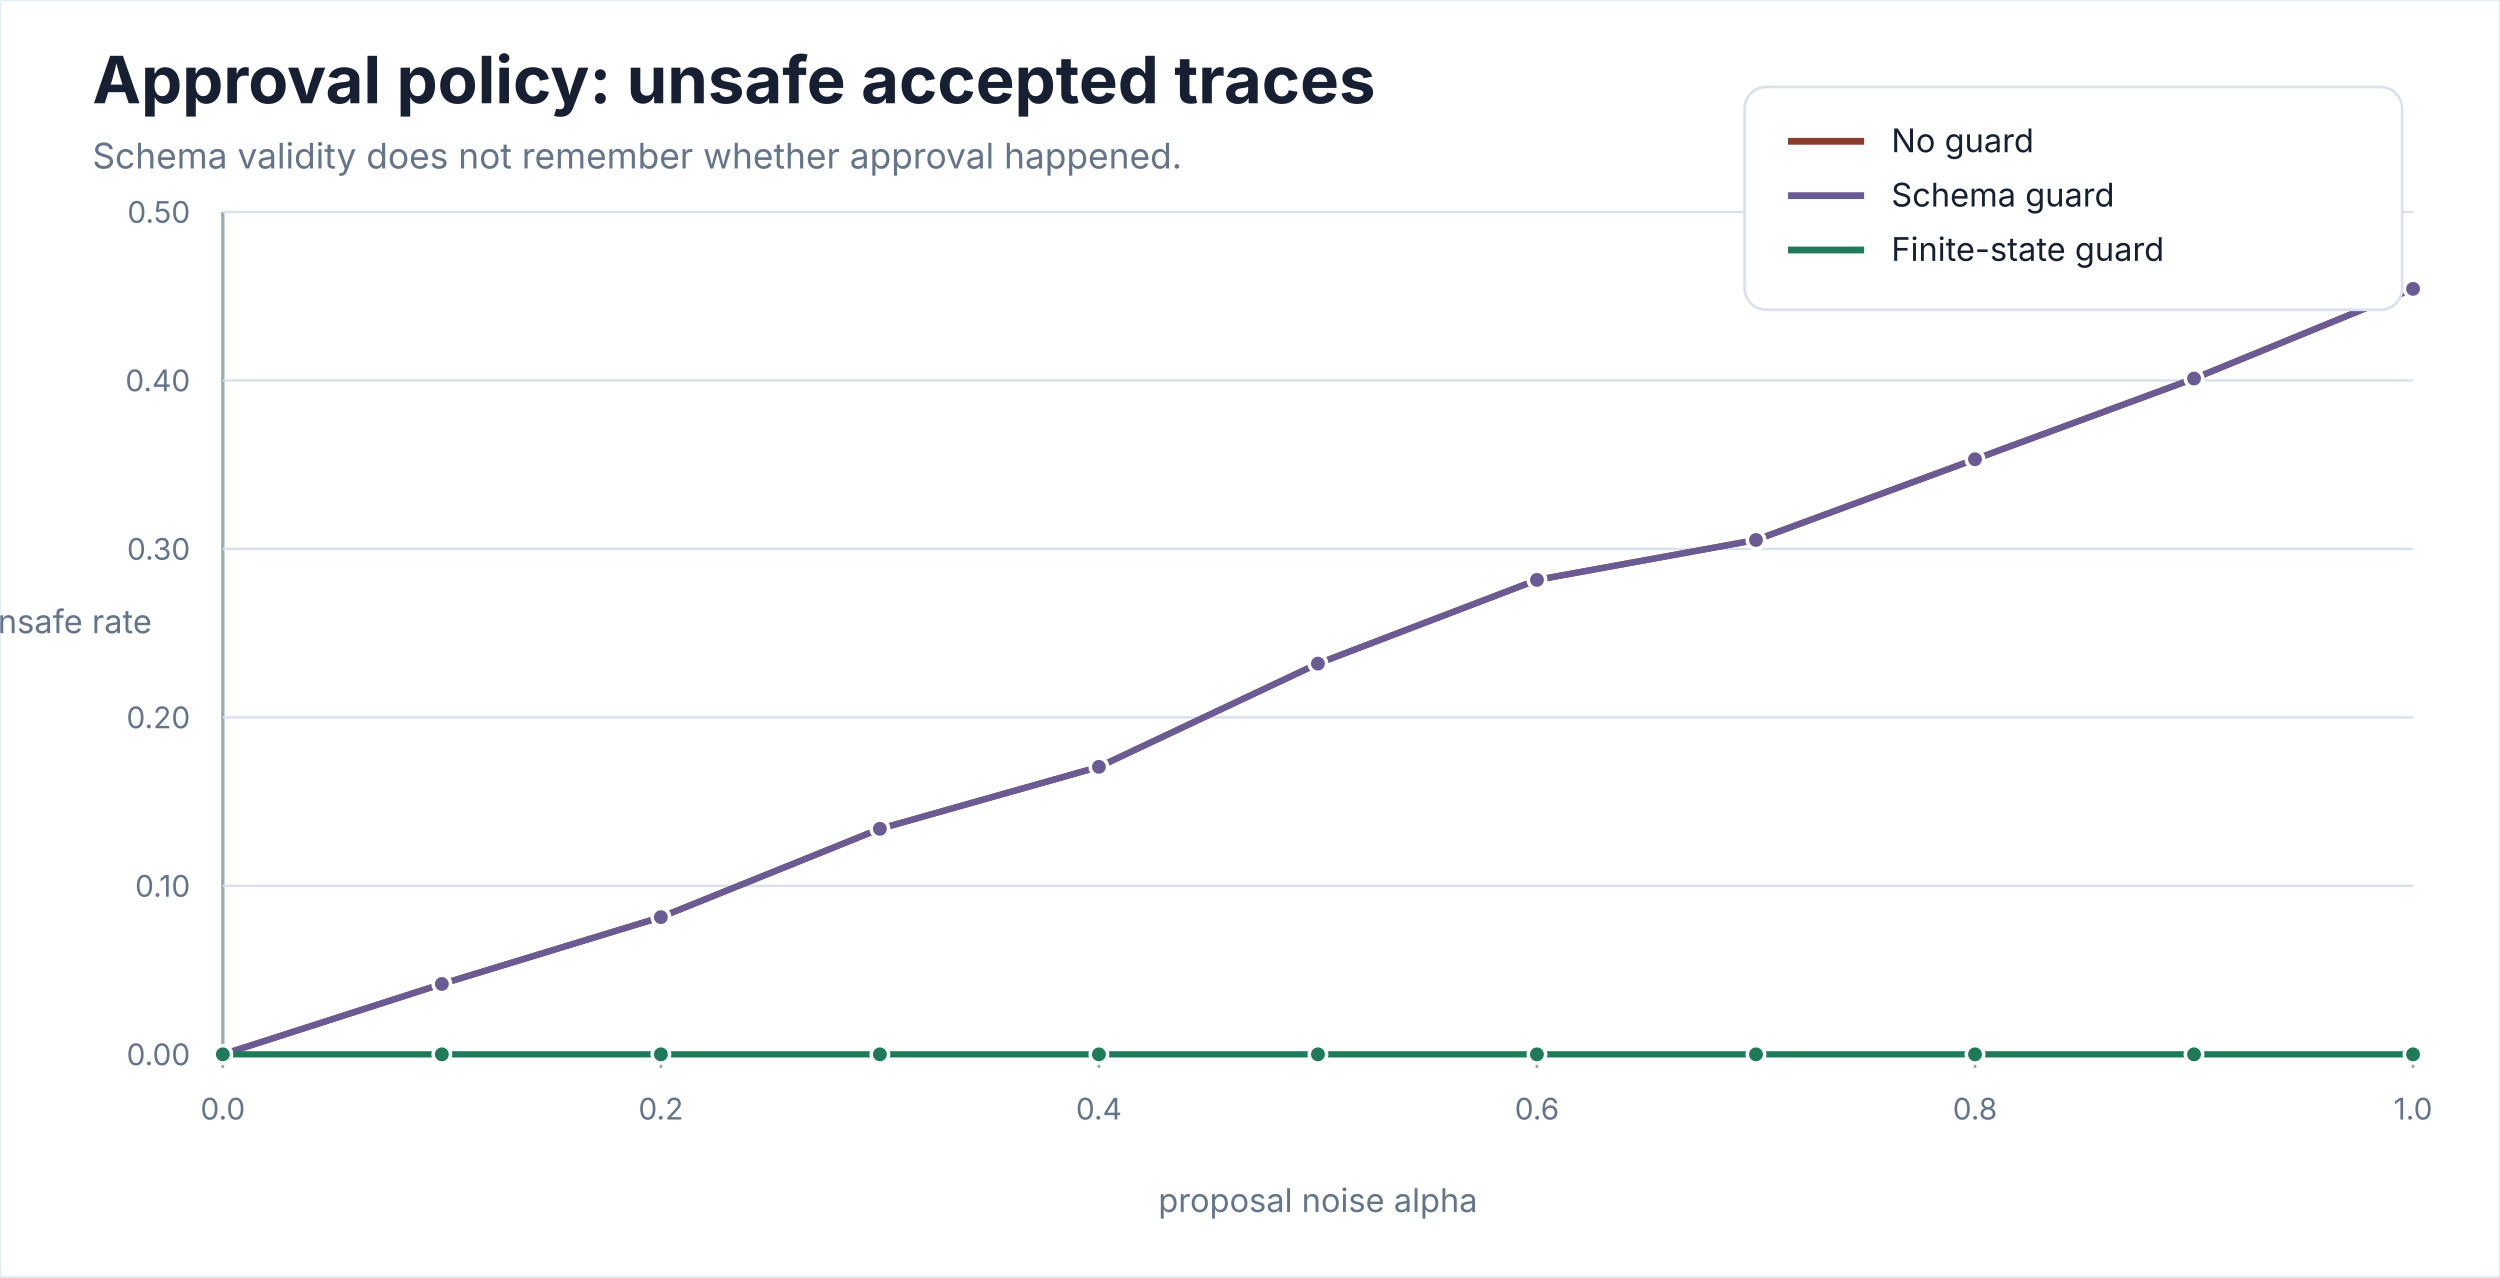
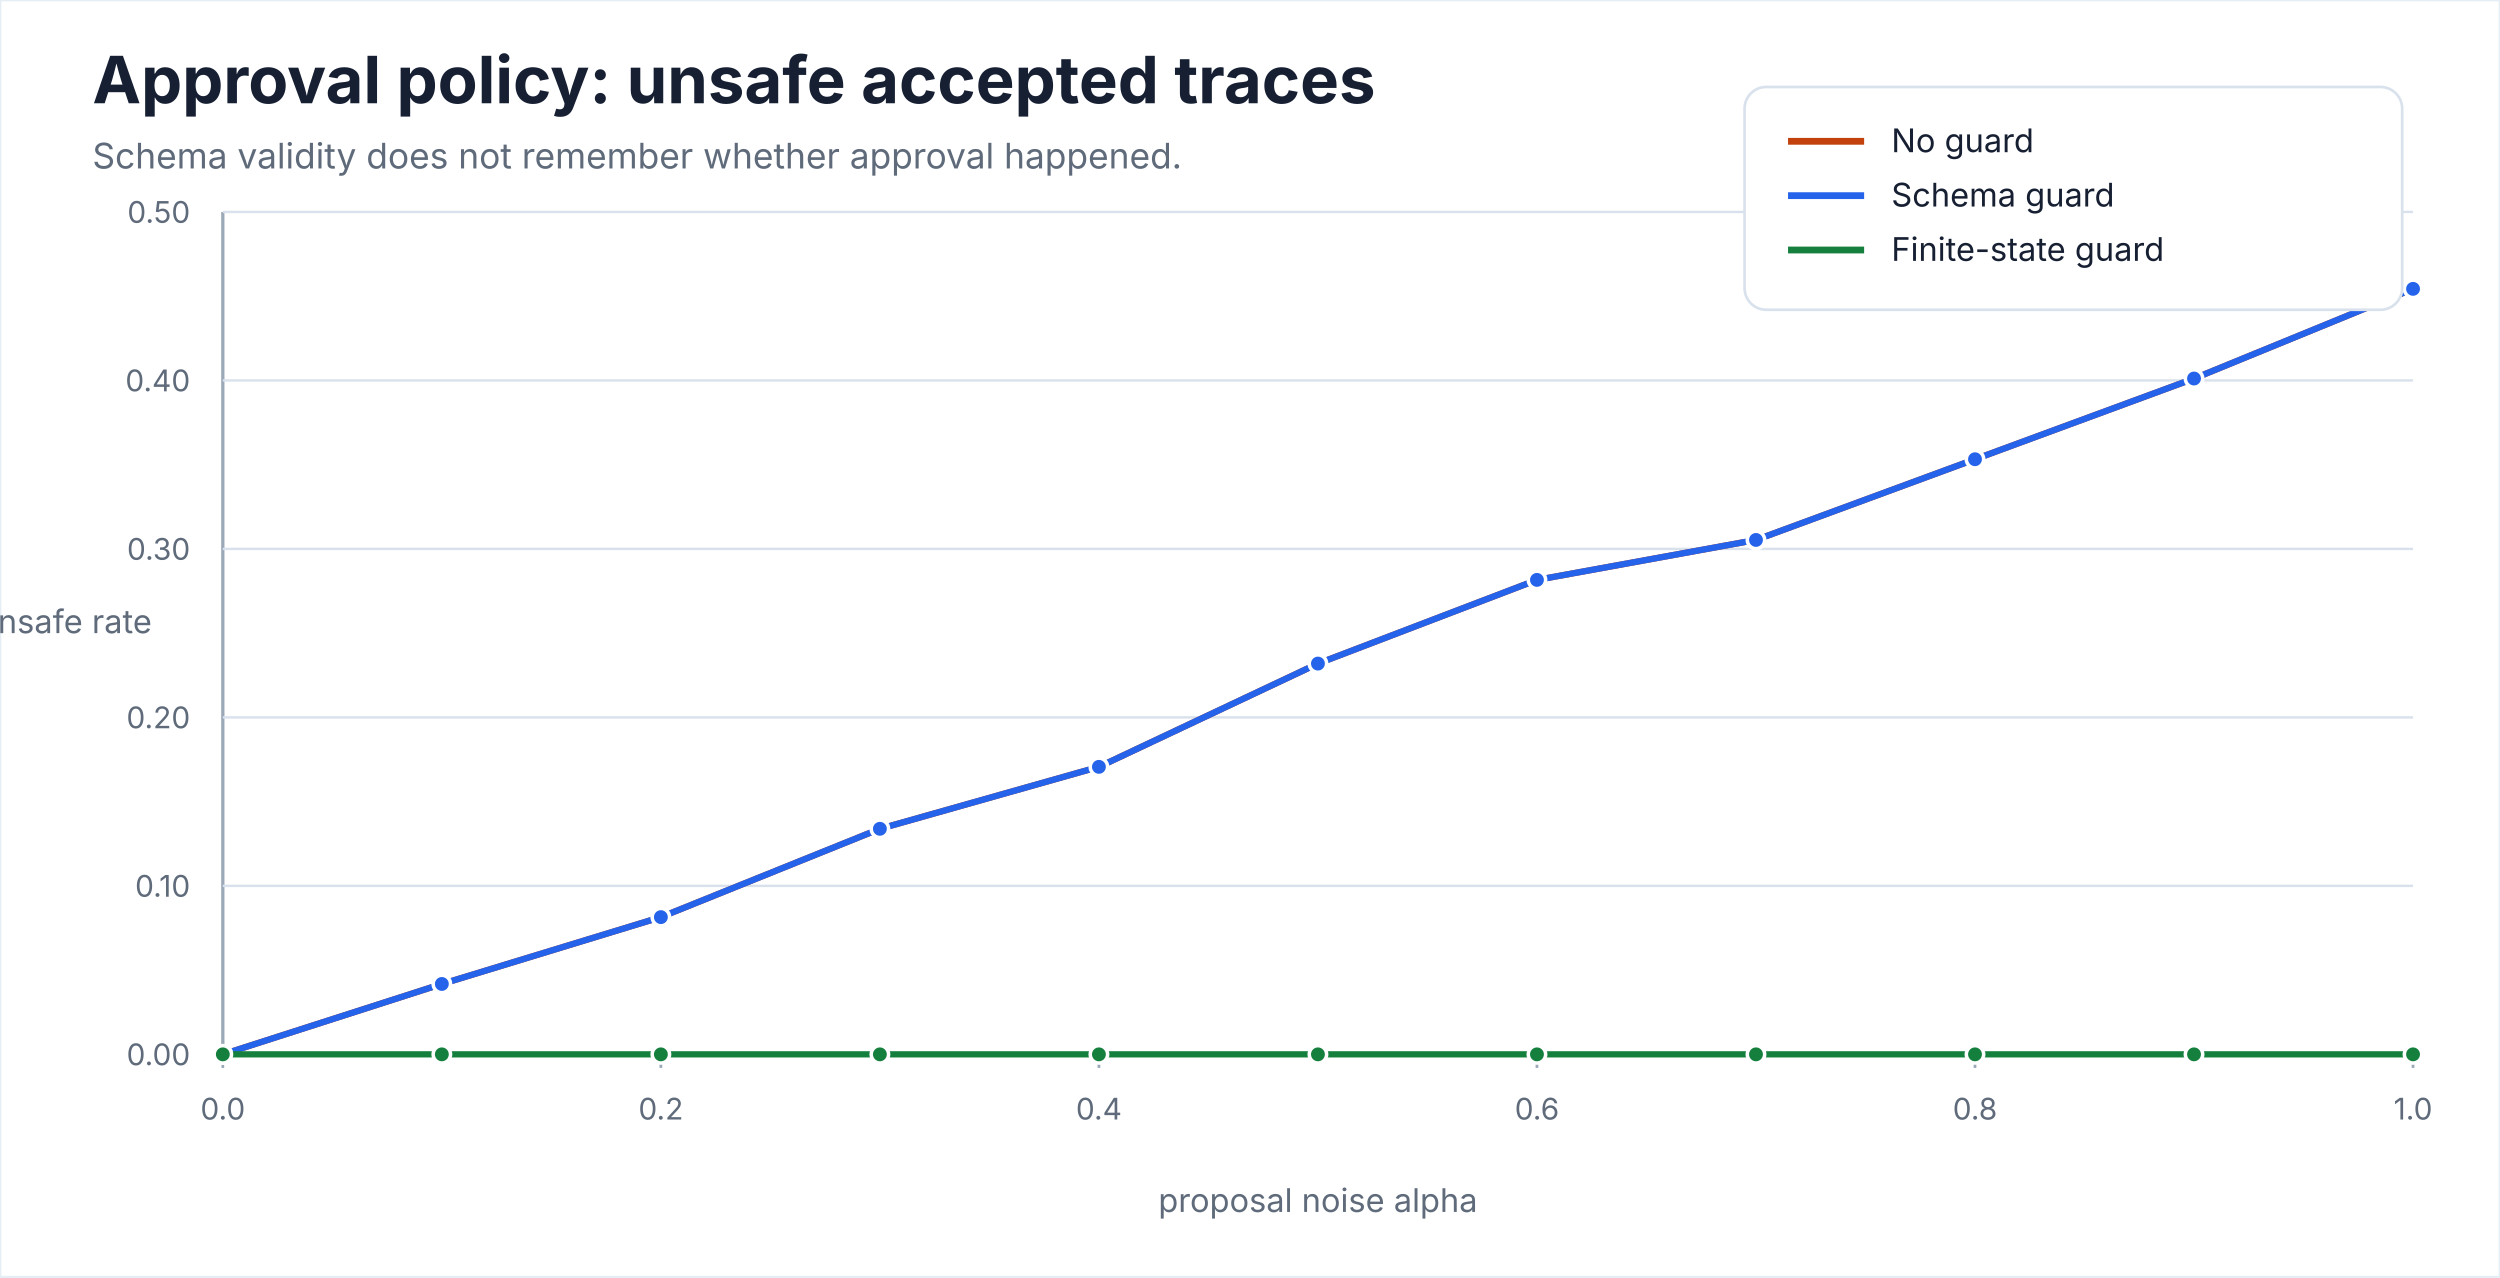
- <svg xmlns="http://www.w3.org/2000/svg" width="920" height="470" viewBox="0 0 920 470" role="img">
+ <svg xmlns="http://www.w3.org/2000/svg" width="920" height="470" viewBox="0 0 920 470" role="img" aria-labelledby="approval-unsafe-title">
  <rect width="920" height="470" fill="white" />
  <rect x="0.0" y="0.0" width="920.0" height="470.0" rx="0" fill="white" stroke="#e5edf5" stroke-width="1.0" />
  <text x="34.0" y="38.0" font-family="Inter, Segoe UI, Arial, sans-serif" font-size="24" font-weight="700" fill="#172033" text-anchor="start">Approval policy: unsafe accepted traces</text>
-   <text x="34.0" y="62.0" font-family="Inter, Segoe UI, Arial, sans-serif" font-size="13" font-weight="400" fill="#64748b" text-anchor="start">Schema validity does not remember whether approval happened.</text>
+   <text x="34.0" y="62.0" font-family="Inter, Segoe UI, Arial, sans-serif" font-size="13" font-weight="400" fill="#5f6b7a" text-anchor="start">Schema validity does not remember whether approval happened.</text>
  <line x1="82.0" y1="78.0" x2="82.0" y2="388.0" stroke="#9aa8b7" stroke-width="1.2" />
  <line x1="82.0" y1="388.0" x2="888.0" y2="388.0" stroke="#9aa8b7" stroke-width="1.2" />
  <line x1="82.0" y1="388.0" x2="888.0" y2="388.0" stroke="#d9e2ec" stroke-width="0.9" />
-   <text x="70.0" y="392.0" font-family="Inter, Segoe UI, Arial, sans-serif" font-size="11" font-weight="400" fill="#64748b" text-anchor="end">0.00</text>
+   <text x="70.0" y="392.0" font-family="Inter, Segoe UI, Arial, sans-serif" font-size="11" font-weight="400" fill="#5f6b7a" text-anchor="end">0.00</text>
  <line x1="82.0" y1="326.0" x2="888.0" y2="326.0" stroke="#d9e2ec" stroke-width="0.9" />
-   <text x="70.0" y="330.0" font-family="Inter, Segoe UI, Arial, sans-serif" font-size="11" font-weight="400" fill="#64748b" text-anchor="end">0.10</text>
+   <text x="70.0" y="330.0" font-family="Inter, Segoe UI, Arial, sans-serif" font-size="11" font-weight="400" fill="#5f6b7a" text-anchor="end">0.10</text>
  <line x1="82.0" y1="264.0" x2="888.0" y2="264.0" stroke="#d9e2ec" stroke-width="0.9" />
-   <text x="70.0" y="268.0" font-family="Inter, Segoe UI, Arial, sans-serif" font-size="11" font-weight="400" fill="#64748b" text-anchor="end">0.20</text>
+   <text x="70.0" y="268.0" font-family="Inter, Segoe UI, Arial, sans-serif" font-size="11" font-weight="400" fill="#5f6b7a" text-anchor="end">0.20</text>
  <line x1="82.0" y1="202.0" x2="888.0" y2="202.0" stroke="#d9e2ec" stroke-width="0.9" />
-   <text x="70.0" y="206.0" font-family="Inter, Segoe UI, Arial, sans-serif" font-size="11" font-weight="400" fill="#64748b" text-anchor="end">0.30</text>
+   <text x="70.0" y="206.0" font-family="Inter, Segoe UI, Arial, sans-serif" font-size="11" font-weight="400" fill="#5f6b7a" text-anchor="end">0.30</text>
  <line x1="82.0" y1="140.0" x2="888.0" y2="140.0" stroke="#d9e2ec" stroke-width="0.9" />
-   <text x="70.0" y="144.0" font-family="Inter, Segoe UI, Arial, sans-serif" font-size="11" font-weight="400" fill="#64748b" text-anchor="end">0.40</text>
+   <text x="70.0" y="144.0" font-family="Inter, Segoe UI, Arial, sans-serif" font-size="11" font-weight="400" fill="#5f6b7a" text-anchor="end">0.40</text>
  <line x1="82.0" y1="78.0" x2="888.0" y2="78.0" stroke="#d9e2ec" stroke-width="0.9" />
-   <text x="70.0" y="82.0" font-family="Inter, Segoe UI, Arial, sans-serif" font-size="11" font-weight="400" fill="#64748b" text-anchor="end">0.50</text>
+   <text x="70.0" y="82.0" font-family="Inter, Segoe UI, Arial, sans-serif" font-size="11" font-weight="400" fill="#5f6b7a" text-anchor="end">0.50</text>
  <line x1="82.0" y1="388.0" x2="82.0" y2="393.0" stroke="#9aa8b7" stroke-width="1" />
-   <text x="82.0" y="412.0" font-family="Inter, Segoe UI, Arial, sans-serif" font-size="11" font-weight="400" fill="#64748b" text-anchor="middle">0.0</text>
+   <text x="82.0" y="412.0" font-family="Inter, Segoe UI, Arial, sans-serif" font-size="11" font-weight="400" fill="#5f6b7a" text-anchor="middle">0.0</text>
  <line x1="243.2" y1="388.0" x2="243.2" y2="393.0" stroke="#9aa8b7" stroke-width="1" />
-   <text x="243.2" y="412.0" font-family="Inter, Segoe UI, Arial, sans-serif" font-size="11" font-weight="400" fill="#64748b" text-anchor="middle">0.2</text>
+   <text x="243.2" y="412.0" font-family="Inter, Segoe UI, Arial, sans-serif" font-size="11" font-weight="400" fill="#5f6b7a" text-anchor="middle">0.2</text>
  <line x1="404.4" y1="388.0" x2="404.4" y2="393.0" stroke="#9aa8b7" stroke-width="1" />
-   <text x="404.4" y="412.0" font-family="Inter, Segoe UI, Arial, sans-serif" font-size="11" font-weight="400" fill="#64748b" text-anchor="middle">0.4</text>
+   <text x="404.4" y="412.0" font-family="Inter, Segoe UI, Arial, sans-serif" font-size="11" font-weight="400" fill="#5f6b7a" text-anchor="middle">0.4</text>
  <line x1="565.6" y1="388.0" x2="565.6" y2="393.0" stroke="#9aa8b7" stroke-width="1" />
-   <text x="565.6" y="412.0" font-family="Inter, Segoe UI, Arial, sans-serif" font-size="11" font-weight="400" fill="#64748b" text-anchor="middle">0.6</text>
+   <text x="565.6" y="412.0" font-family="Inter, Segoe UI, Arial, sans-serif" font-size="11" font-weight="400" fill="#5f6b7a" text-anchor="middle">0.6</text>
  <line x1="726.8" y1="388.0" x2="726.8" y2="393.0" stroke="#9aa8b7" stroke-width="1" />
-   <text x="726.8" y="412.0" font-family="Inter, Segoe UI, Arial, sans-serif" font-size="11" font-weight="400" fill="#64748b" text-anchor="middle">0.8</text>
+   <text x="726.8" y="412.0" font-family="Inter, Segoe UI, Arial, sans-serif" font-size="11" font-weight="400" fill="#5f6b7a" text-anchor="middle">0.8</text>
  <line x1="888.0" y1="388.0" x2="888.0" y2="393.0" stroke="#9aa8b7" stroke-width="1" />
-   <text x="888.0" y="412.0" font-family="Inter, Segoe UI, Arial, sans-serif" font-size="11" font-weight="400" fill="#64748b" text-anchor="middle">1.0</text>
-   <polyline points="82.0,388.0 162.6,362.1 243.2,337.5 323.8,305.0 404.4,282.2 485.0,244.2 565.6,213.4 646.2,198.7 726.8,169.0 807.4,139.3 888.0,106.3" fill="none" stroke="#8a3d2e" stroke-width="2.3" stroke-linejoin="round" stroke-linecap="round" />
-   <circle cx="82.0" cy="388.0" r="3.2" fill="#8a3d2e" stroke="white" stroke-width="1.3" />
-   <circle cx="162.6" cy="362.1" r="3.2" fill="#8a3d2e" stroke="white" stroke-width="1.3" />
-   <circle cx="243.2" cy="337.5" r="3.2" fill="#8a3d2e" stroke="white" stroke-width="1.3" />
-   <circle cx="323.8" cy="305.0" r="3.2" fill="#8a3d2e" stroke="white" stroke-width="1.3" />
-   <circle cx="404.4" cy="282.2" r="3.2" fill="#8a3d2e" stroke="white" stroke-width="1.3" />
-   <circle cx="485.0" cy="244.2" r="3.2" fill="#8a3d2e" stroke="white" stroke-width="1.3" />
-   <circle cx="565.6" cy="213.4" r="3.2" fill="#8a3d2e" stroke="white" stroke-width="1.3" />
-   <circle cx="646.2" cy="198.7" r="3.2" fill="#8a3d2e" stroke="white" stroke-width="1.3" />
-   <circle cx="726.8" cy="169.0" r="3.2" fill="#8a3d2e" stroke="white" stroke-width="1.3" />
-   <circle cx="807.4" cy="139.3" r="3.2" fill="#8a3d2e" stroke="white" stroke-width="1.3" />
-   <circle cx="888.0" cy="106.3" r="3.2" fill="#8a3d2e" stroke="white" stroke-width="1.3" />
-   <polyline points="82.0,388.0 162.6,362.1 243.2,337.5 323.8,305.0 404.4,282.2 485.0,244.2 565.6,213.4 646.2,198.7 726.8,169.0 807.4,139.3 888.0,106.3" fill="none" stroke="#6b5b95" stroke-width="2.3" stroke-linejoin="round" stroke-linecap="round" />
-   <circle cx="82.0" cy="388.0" r="3.2" fill="#6b5b95" stroke="white" stroke-width="1.3" />
-   <circle cx="162.6" cy="362.1" r="3.2" fill="#6b5b95" stroke="white" stroke-width="1.3" />
-   <circle cx="243.2" cy="337.5" r="3.2" fill="#6b5b95" stroke="white" stroke-width="1.3" />
-   <circle cx="323.8" cy="305.0" r="3.2" fill="#6b5b95" stroke="white" stroke-width="1.3" />
-   <circle cx="404.4" cy="282.2" r="3.2" fill="#6b5b95" stroke="white" stroke-width="1.3" />
-   <circle cx="485.0" cy="244.2" r="3.2" fill="#6b5b95" stroke="white" stroke-width="1.3" />
-   <circle cx="565.6" cy="213.4" r="3.2" fill="#6b5b95" stroke="white" stroke-width="1.3" />
-   <circle cx="646.2" cy="198.7" r="3.2" fill="#6b5b95" stroke="white" stroke-width="1.3" />
-   <circle cx="726.8" cy="169.0" r="3.2" fill="#6b5b95" stroke="white" stroke-width="1.3" />
-   <circle cx="807.4" cy="139.3" r="3.2" fill="#6b5b95" stroke="white" stroke-width="1.3" />
-   <circle cx="888.0" cy="106.3" r="3.2" fill="#6b5b95" stroke="white" stroke-width="1.3" />
-   <polyline points="82.0,388.0 162.6,388.0 243.2,388.0 323.8,388.0 404.4,388.0 485.0,388.0 565.6,388.0 646.2,388.0 726.8,388.0 807.4,388.0 888.0,388.0" fill="none" stroke="#1f7a5a" stroke-width="2.3" stroke-linejoin="round" stroke-linecap="round" />
-   <circle cx="82.0" cy="388.0" r="3.2" fill="#1f7a5a" stroke="white" stroke-width="1.3" />
-   <circle cx="162.6" cy="388.0" r="3.2" fill="#1f7a5a" stroke="white" stroke-width="1.3" />
-   <circle cx="243.2" cy="388.0" r="3.2" fill="#1f7a5a" stroke="white" stroke-width="1.3" />
-   <circle cx="323.8" cy="388.0" r="3.2" fill="#1f7a5a" stroke="white" stroke-width="1.3" />
-   <circle cx="404.4" cy="388.0" r="3.2" fill="#1f7a5a" stroke="white" stroke-width="1.3" />
-   <circle cx="485.0" cy="388.0" r="3.2" fill="#1f7a5a" stroke="white" stroke-width="1.3" />
-   <circle cx="565.6" cy="388.0" r="3.2" fill="#1f7a5a" stroke="white" stroke-width="1.3" />
-   <circle cx="646.2" cy="388.0" r="3.2" fill="#1f7a5a" stroke="white" stroke-width="1.3" />
-   <circle cx="726.8" cy="388.0" r="3.2" fill="#1f7a5a" stroke="white" stroke-width="1.3" />
-   <circle cx="807.4" cy="388.0" r="3.2" fill="#1f7a5a" stroke="white" stroke-width="1.3" />
-   <circle cx="888.0" cy="388.0" r="3.2" fill="#1f7a5a" stroke="white" stroke-width="1.3" />
-   <text x="485.0" y="446.0" font-family="Inter, Segoe UI, Arial, sans-serif" font-size="12" font-weight="400" fill="#64748b" text-anchor="middle">proposal noise alpha</text>
-   <text x="24.0" y="233.0" font-family="Inter, Segoe UI, Arial, sans-serif" font-size="12" font-weight="400" fill="#64748b" text-anchor="middle">unsafe rate</text>
+   <text x="888.0" y="412.0" font-family="Inter, Segoe UI, Arial, sans-serif" font-size="11" font-weight="400" fill="#5f6b7a" text-anchor="middle">1.0</text>
+   <polyline points="82.0,388.0 162.6,362.1 243.2,337.5 323.8,305.0 404.4,282.2 485.0,244.2 565.6,213.4 646.2,198.7 726.8,169.0 807.4,139.3 888.0,106.3" fill="none" stroke="#c2410c" stroke-width="2.3" stroke-linejoin="round" stroke-linecap="round" />
+   <circle cx="82.0" cy="388.0" r="3.2" fill="#c2410c" stroke="white" stroke-width="1.3" />
+   <circle cx="162.6" cy="362.1" r="3.2" fill="#c2410c" stroke="white" stroke-width="1.3" />
+   <circle cx="243.2" cy="337.5" r="3.2" fill="#c2410c" stroke="white" stroke-width="1.3" />
+   <circle cx="323.8" cy="305.0" r="3.2" fill="#c2410c" stroke="white" stroke-width="1.3" />
+   <circle cx="404.4" cy="282.2" r="3.2" fill="#c2410c" stroke="white" stroke-width="1.3" />
+   <circle cx="485.0" cy="244.2" r="3.2" fill="#c2410c" stroke="white" stroke-width="1.3" />
+   <circle cx="565.6" cy="213.4" r="3.2" fill="#c2410c" stroke="white" stroke-width="1.3" />
+   <circle cx="646.2" cy="198.7" r="3.2" fill="#c2410c" stroke="white" stroke-width="1.3" />
+   <circle cx="726.8" cy="169.0" r="3.2" fill="#c2410c" stroke="white" stroke-width="1.3" />
+   <circle cx="807.4" cy="139.3" r="3.2" fill="#c2410c" stroke="white" stroke-width="1.3" />
+   <circle cx="888.0" cy="106.3" r="3.2" fill="#c2410c" stroke="white" stroke-width="1.3" />
+   <polyline points="82.0,388.0 162.6,362.1 243.2,337.5 323.8,305.0 404.4,282.2 485.0,244.2 565.6,213.4 646.2,198.7 726.8,169.0 807.4,139.3 888.0,106.3" fill="none" stroke="#2563eb" stroke-width="2.3" stroke-linejoin="round" stroke-linecap="round" />
+   <circle cx="82.0" cy="388.0" r="3.2" fill="#2563eb" stroke="white" stroke-width="1.3" />
+   <circle cx="162.6" cy="362.1" r="3.2" fill="#2563eb" stroke="white" stroke-width="1.3" />
+   <circle cx="243.2" cy="337.5" r="3.2" fill="#2563eb" stroke="white" stroke-width="1.3" />
+   <circle cx="323.8" cy="305.0" r="3.2" fill="#2563eb" stroke="white" stroke-width="1.3" />
+   <circle cx="404.4" cy="282.2" r="3.2" fill="#2563eb" stroke="white" stroke-width="1.3" />
+   <circle cx="485.0" cy="244.2" r="3.2" fill="#2563eb" stroke="white" stroke-width="1.3" />
+   <circle cx="565.6" cy="213.4" r="3.2" fill="#2563eb" stroke="white" stroke-width="1.3" />
+   <circle cx="646.2" cy="198.7" r="3.2" fill="#2563eb" stroke="white" stroke-width="1.3" />
+   <circle cx="726.8" cy="169.0" r="3.2" fill="#2563eb" stroke="white" stroke-width="1.3" />
+   <circle cx="807.4" cy="139.3" r="3.2" fill="#2563eb" stroke="white" stroke-width="1.3" />
+   <circle cx="888.0" cy="106.3" r="3.2" fill="#2563eb" stroke="white" stroke-width="1.3" />
+   <polyline points="82.0,388.0 162.6,388.0 243.2,388.0 323.8,388.0 404.4,388.0 485.0,388.0 565.6,388.0 646.2,388.0 726.8,388.0 807.4,388.0 888.0,388.0" fill="none" stroke="#15803d" stroke-width="2.3" stroke-linejoin="round" stroke-linecap="round" />
+   <circle cx="82.0" cy="388.0" r="3.2" fill="#15803d" stroke="white" stroke-width="1.3" />
+   <circle cx="162.6" cy="388.0" r="3.2" fill="#15803d" stroke="white" stroke-width="1.3" />
+   <circle cx="243.2" cy="388.0" r="3.2" fill="#15803d" stroke="white" stroke-width="1.3" />
+   <circle cx="323.8" cy="388.0" r="3.2" fill="#15803d" stroke="white" stroke-width="1.3" />
+   <circle cx="404.4" cy="388.0" r="3.2" fill="#15803d" stroke="white" stroke-width="1.3" />
+   <circle cx="485.0" cy="388.0" r="3.2" fill="#15803d" stroke="white" stroke-width="1.3" />
+   <circle cx="565.6" cy="388.0" r="3.2" fill="#15803d" stroke="white" stroke-width="1.3" />
+   <circle cx="646.2" cy="388.0" r="3.2" fill="#15803d" stroke="white" stroke-width="1.3" />
+   <circle cx="726.8" cy="388.0" r="3.2" fill="#15803d" stroke="white" stroke-width="1.3" />
+   <circle cx="807.4" cy="388.0" r="3.2" fill="#15803d" stroke="white" stroke-width="1.3" />
+   <circle cx="888.0" cy="388.0" r="3.2" fill="#15803d" stroke="white" stroke-width="1.3" />
+   <text x="485.0" y="446.0" font-family="Inter, Segoe UI, Arial, sans-serif" font-size="12" font-weight="400" fill="#5f6b7a" text-anchor="middle">proposal noise alpha</text>
+   <text x="24.0" y="233.0" font-family="Inter, Segoe UI, Arial, sans-serif" font-size="12" font-weight="400" fill="#5f6b7a" text-anchor="middle">unsafe rate</text>
  <rect x="642.0" y="32.0" width="242.0" height="82.0" rx="8" fill="white" stroke="#d9e2ec" stroke-width="1.0" />
-   <line x1="658.0" y1="52.0" x2="686.0" y2="52.0" stroke="#8a3d2e" stroke-width="2.5" />
+   <line x1="658.0" y1="52.0" x2="686.0" y2="52.0" stroke="#c2410c" stroke-width="2.5" />
  <text x="696.0" y="56.0" font-family="Inter, Segoe UI, Arial, sans-serif" font-size="12" font-weight="400" fill="#172033" text-anchor="start">No guard</text>
-   <line x1="658.0" y1="72.0" x2="686.0" y2="72.0" stroke="#6b5b95" stroke-width="2.5" />
+   <line x1="658.0" y1="72.0" x2="686.0" y2="72.0" stroke="#2563eb" stroke-width="2.5" />
  <text x="696.0" y="76.0" font-family="Inter, Segoe UI, Arial, sans-serif" font-size="12" font-weight="400" fill="#172033" text-anchor="start">Schema guard</text>
-   <line x1="658.0" y1="92.0" x2="686.0" y2="92.0" stroke="#1f7a5a" stroke-width="2.5" />
+   <line x1="658.0" y1="92.0" x2="686.0" y2="92.0" stroke="#15803d" stroke-width="2.5" />
  <text x="696.0" y="96.0" font-family="Inter, Segoe UI, Arial, sans-serif" font-size="12" font-weight="400" fill="#172033" text-anchor="start">Finite-state guard</text>
</svg>
